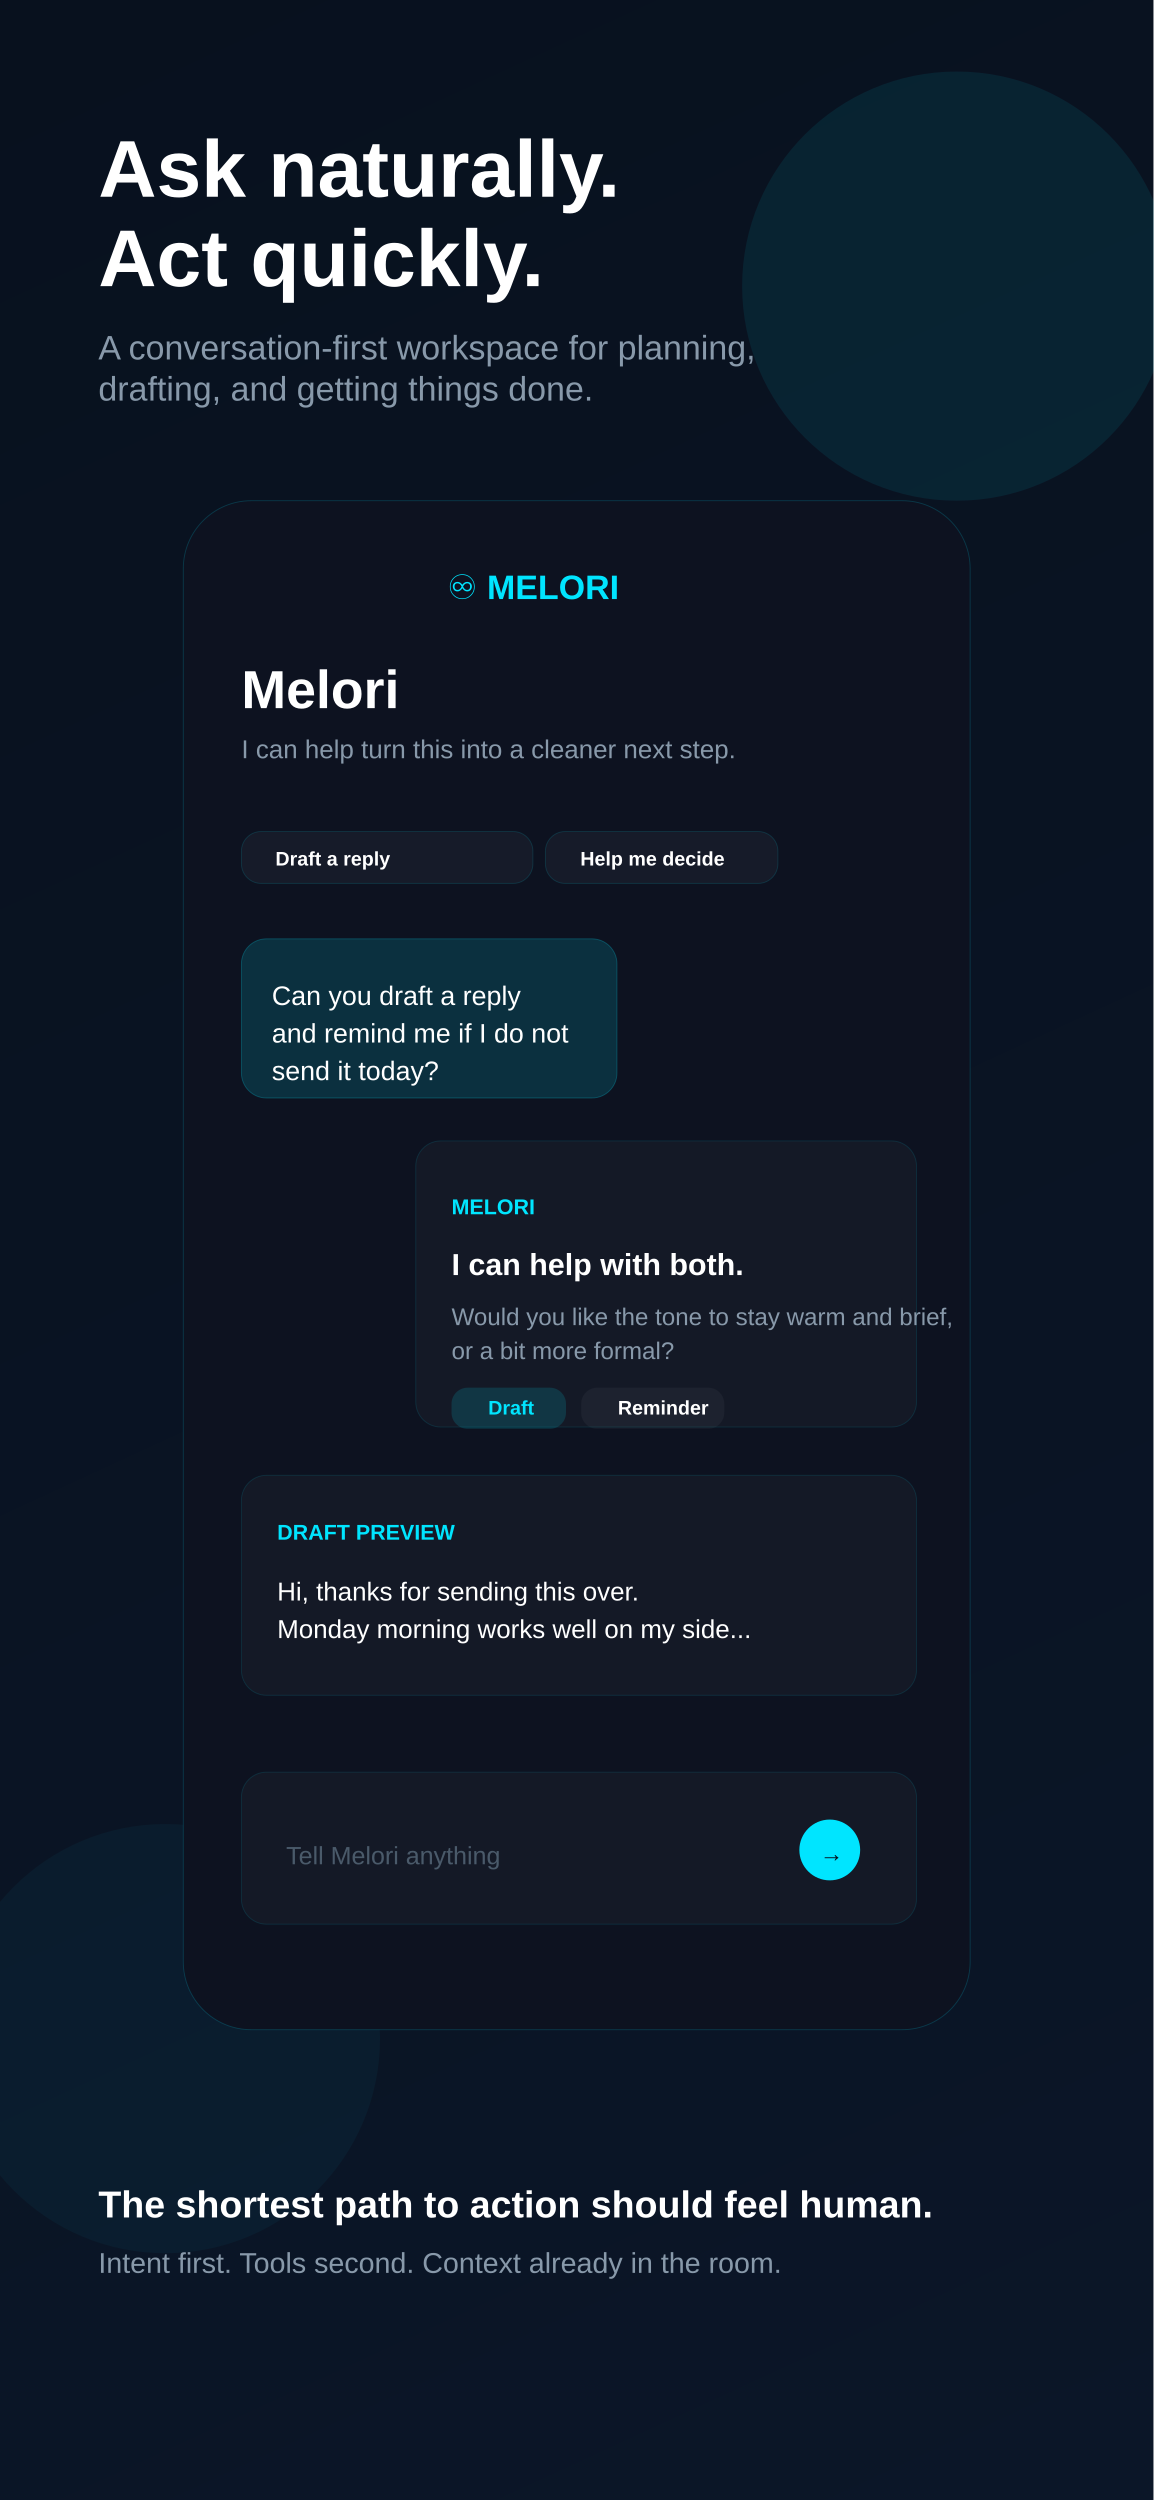
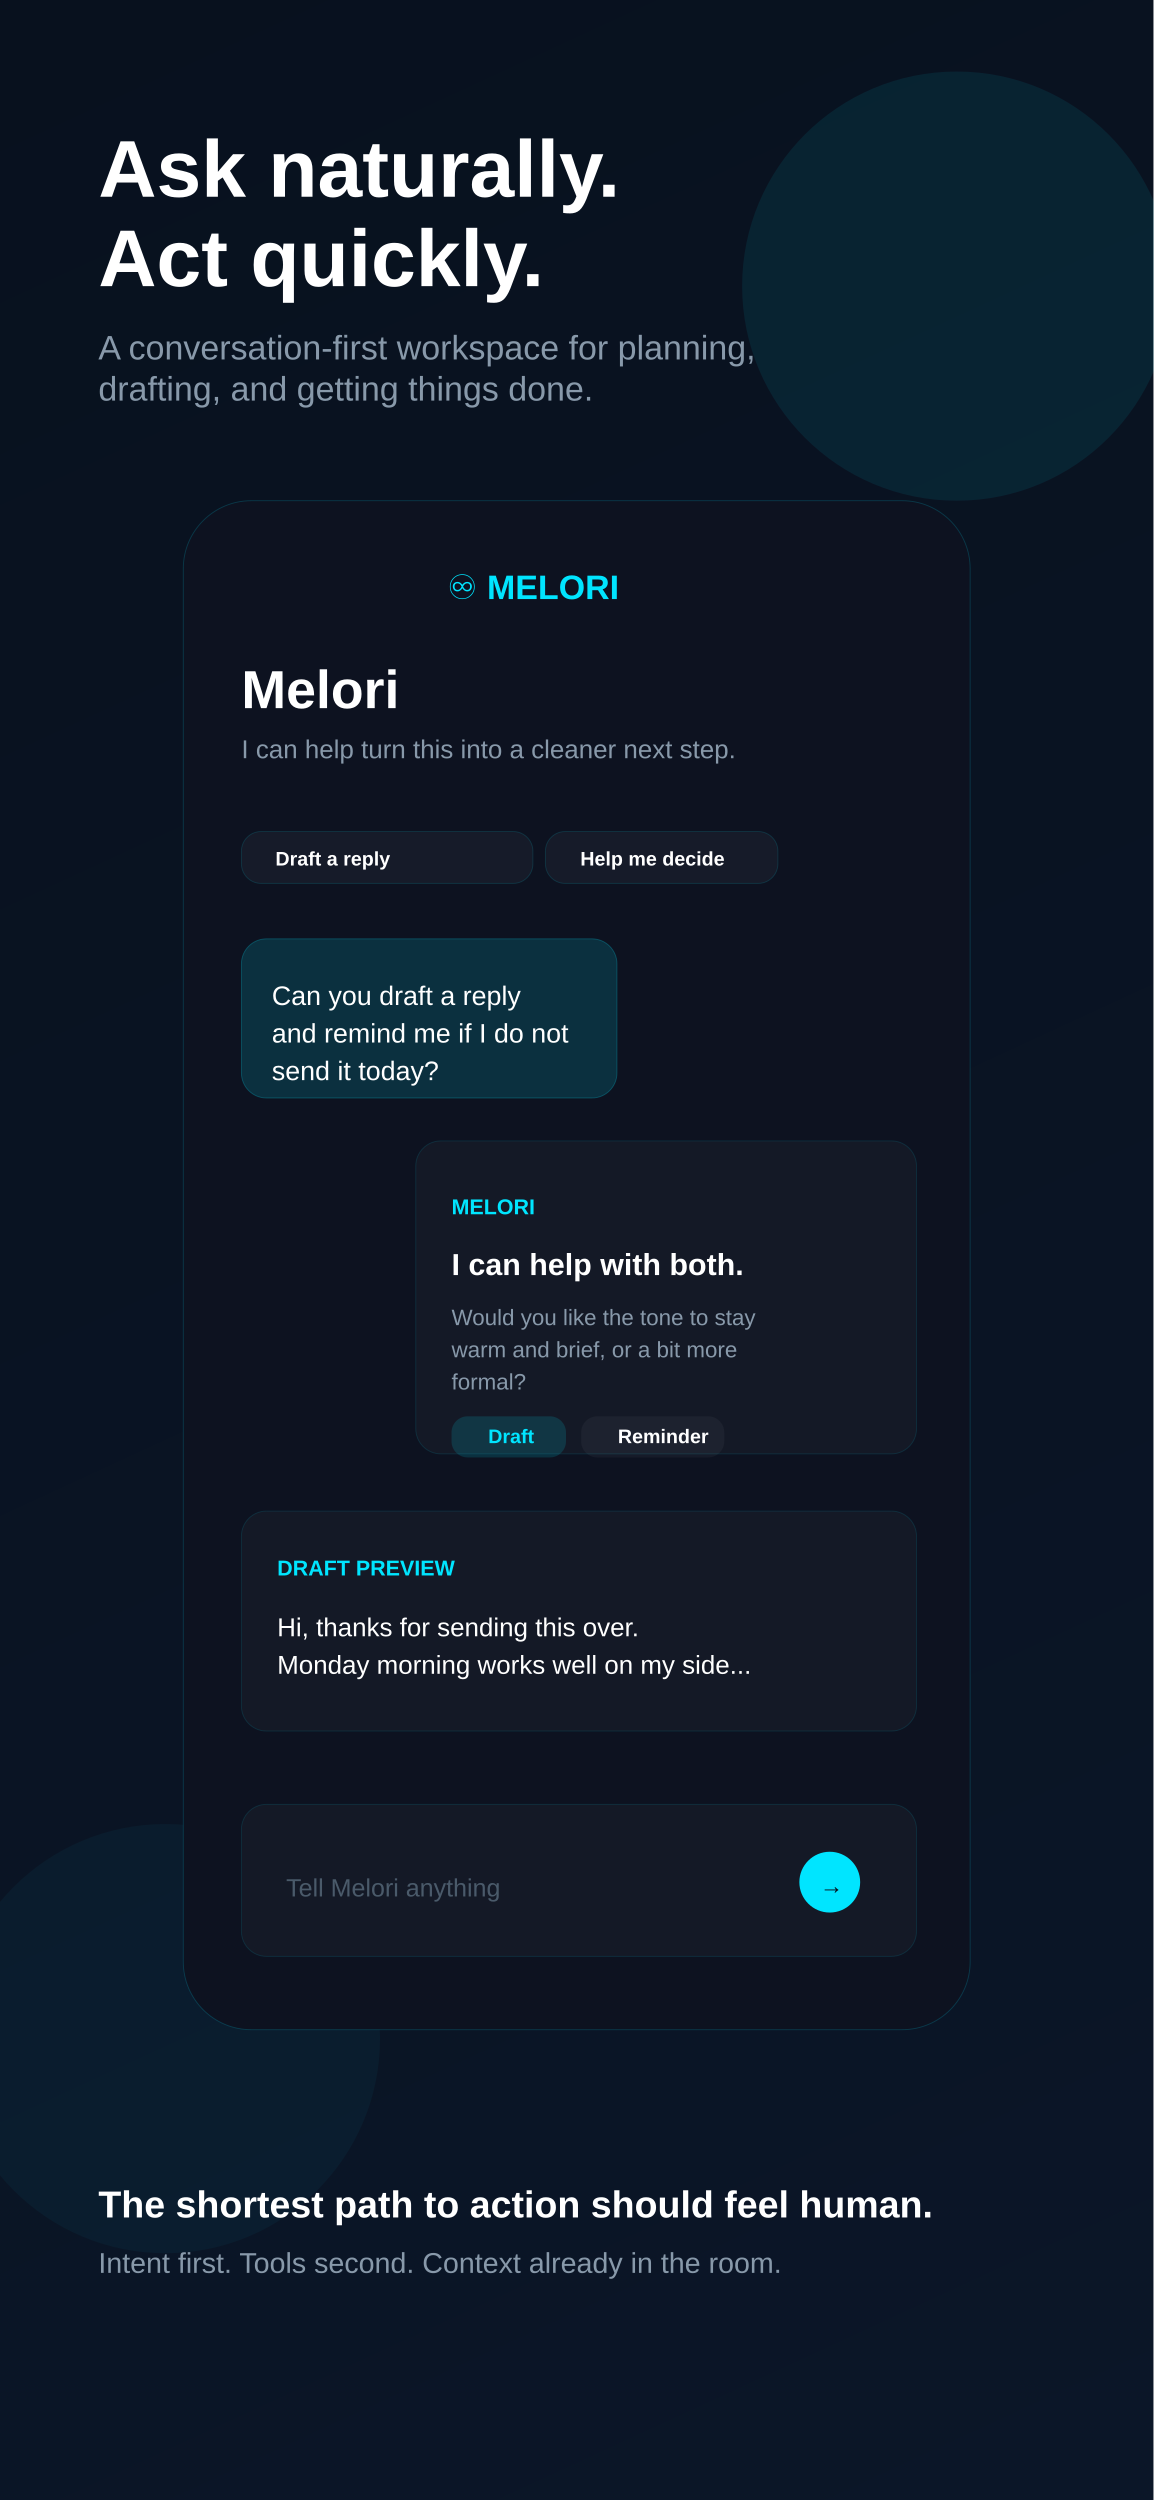
<svg xmlns="http://www.w3.org/2000/svg" width="1290" height="2796" viewBox="0 0 1290 2796" fill="none">
  <defs>
    <linearGradient id="bg" x1="0" y1="0" x2="1290" y2="2796" gradientUnits="userSpaceOnUse">
      <stop stop-color="#08111E" />
      <stop offset="1" stop-color="#0B1628" />
    </linearGradient>
  </defs>
  <rect width="1290" height="2796" fill="url(#bg)" />
  <circle cx="1070" cy="320" r="240" fill="#00E5FF" fill-opacity="0.08" />
  <circle cx="185" cy="2280" r="240" fill="#00E5FF" fill-opacity="0.04" />
  <text x="110" y="220" fill="#FFFFFF" font-size="90" font-family="Avenir Next, Arial, sans-serif" font-weight="700">Ask naturally.</text>
  <text x="110" y="320" fill="#FFFFFF" font-size="90" font-family="Avenir Next, Arial, sans-serif" font-weight="700">Act quickly.</text>
  <text x="110" y="402" fill="#8899AA" font-size="38" font-family="Avenir Next, Arial, sans-serif">A conversation-first workspace for planning,</text>
  <text x="110" y="448" fill="#8899AA" font-size="38" font-family="Avenir Next, Arial, sans-serif">drafting, and getting things done.</text>
  <rect x="205" y="560" width="880" height="1710" rx="76" fill="#0D1220" stroke="rgba(0,229,255,0.18)" />
  <text x="500" y="670" fill="#00E5FF" font-size="38" font-family="Avenir Next, Arial, sans-serif" font-weight="700">♾ MELORI</text>
  <text x="270" y="792" fill="#FFFFFF" font-size="60" font-family="Avenir Next, Arial, sans-serif" font-weight="800">Melori</text>
  <text x="270" y="848" fill="#8899AA" font-size="29" font-family="Avenir Next, Arial, sans-serif">I can help turn this into a cleaner next step.</text>
  <rect x="270" y="930" width="326" height="58" rx="22" fill="rgba(255,255,255,0.04)" stroke="rgba(0,229,255,0.14)" />
  <text x="308" y="968" fill="#FFFFFF" font-size="22" font-family="Avenir Next, Arial, sans-serif" font-weight="700">Draft a reply</text>
  <rect x="610" y="930" width="260" height="58" rx="22" fill="rgba(255,255,255,0.04)" stroke="rgba(0,229,255,0.14)" />
  <text x="649" y="968" fill="#FFFFFF" font-size="22" font-family="Avenir Next, Arial, sans-serif" font-weight="700">Help me decide</text>
  <rect x="270" y="1050" width="420" height="178" rx="28" fill="rgba(0,229,255,0.14)" stroke="rgba(0,229,255,0.24)" />
  <text x="304" y="1124" fill="#FFFFFF" font-size="30" font-family="Avenir Next, Arial, sans-serif">Can you draft a reply</text>
  <text x="304" y="1166" fill="#FFFFFF" font-size="30" font-family="Avenir Next, Arial, sans-serif">and remind me if I do not</text>
  <text x="304" y="1208" fill="#FFFFFF" font-size="30" font-family="Avenir Next, Arial, sans-serif">send it today?</text>
-   <rect x="465" y="1276" width="560" height="320" rx="28" fill="rgba(255,255,255,0.03)" stroke="rgba(0,229,255,0.12)" />
+   <rect x="465" y="1276" width="560" height="350" rx="28" fill="rgba(255,255,255,0.03)" stroke="rgba(0,229,255,0.12)" />
  <text x="505" y="1358" fill="#00E5FF" font-size="24" font-family="Avenir Next, Arial, sans-serif" font-weight="700">MELORI</text>
  <text x="505" y="1426" fill="#FFFFFF" font-size="34" font-family="Avenir Next, Arial, sans-serif" font-weight="700">I can help with both.</text>
-   <text x="505" y="1482" fill="#8899AA" font-size="27" font-family="Avenir Next, Arial, sans-serif">Would you like the tone to stay warm and brief,</text>
-   <text x="505" y="1520" fill="#8899AA" font-size="27" font-family="Avenir Next, Arial, sans-serif">or a bit more formal?</text>
-   <rect x="505" y="1552" width="128" height="46" rx="18" fill="rgba(0,229,255,0.14)" />
-   <text x="546" y="1582" fill="#00E5FF" font-size="22" font-family="Avenir Next, Arial, sans-serif" font-weight="700">Draft</text>
-   <rect x="650" y="1552" width="160" height="46" rx="18" fill="rgba(255,255,255,0.04)" />
-   <text x="691" y="1582" fill="#FFFFFF" font-size="22" font-family="Avenir Next, Arial, sans-serif" font-weight="700">Reminder</text>
-   <rect x="270" y="1650" width="755" height="246" rx="28" fill="rgba(255,255,255,0.03)" stroke="rgba(0,229,255,0.12)" />
-   <text x="310" y="1722" fill="#00E5FF" font-size="24" font-family="Avenir Next, Arial, sans-serif" font-weight="700">DRAFT PREVIEW</text>
-   <text x="310" y="1790" fill="#FFFFFF" font-size="29" font-family="Avenir Next, Arial, sans-serif">Hi, thanks for sending this over.</text>
-   <text x="310" y="1832" fill="#FFFFFF" font-size="29" font-family="Avenir Next, Arial, sans-serif">Monday morning works well on my side...</text>
-   <rect x="270" y="1982" width="755" height="170" rx="28" fill="rgba(255,255,255,0.03)" stroke="rgba(0,229,255,0.12)" />
-   <text x="320" y="2085" fill="#4A5A6A" font-size="28" font-family="Avenir Next, Arial, sans-serif">Tell Melori anything</text>
-   <circle cx="928" cy="2069" r="34" fill="#00E5FF" />
-   <text x="917" y="2082" fill="#07111D" font-size="26" font-family="Avenir Next, Arial, sans-serif" font-weight="700">→</text>
+   <text x="505" y="1482" fill="#8899AA" font-size="25" font-family="Avenir Next, Arial, sans-serif">Would you like the tone to stay</text>
+   <text x="505" y="1518" fill="#8899AA" font-size="25" font-family="Avenir Next, Arial, sans-serif">warm and brief, or a bit more</text>
+   <text x="505" y="1554" fill="#8899AA" font-size="25" font-family="Avenir Next, Arial, sans-serif">formal?</text>
+   <rect x="505" y="1584" width="128" height="46" rx="18" fill="rgba(0,229,255,0.14)" />
+   <text x="546" y="1614" fill="#00E5FF" font-size="22" font-family="Avenir Next, Arial, sans-serif" font-weight="700">Draft</text>
+   <rect x="650" y="1584" width="160" height="46" rx="18" fill="rgba(255,255,255,0.04)" />
+   <text x="691" y="1614" fill="#FFFFFF" font-size="22" font-family="Avenir Next, Arial, sans-serif" font-weight="700">Reminder</text>
+   <rect x="270" y="1690" width="755" height="246" rx="28" fill="rgba(255,255,255,0.03)" stroke="rgba(0,229,255,0.12)" />
+   <text x="310" y="1762" fill="#00E5FF" font-size="24" font-family="Avenir Next, Arial, sans-serif" font-weight="700">DRAFT PREVIEW</text>
+   <text x="310" y="1830" fill="#FFFFFF" font-size="29" font-family="Avenir Next, Arial, sans-serif">Hi, thanks for sending this over.</text>
+   <text x="310" y="1872" fill="#FFFFFF" font-size="29" font-family="Avenir Next, Arial, sans-serif">Monday morning works well on my side...</text>
+   <rect x="270" y="2018" width="755" height="170" rx="28" fill="rgba(255,255,255,0.03)" stroke="rgba(0,229,255,0.12)" />
+   <text x="320" y="2121" fill="#4A5A6A" font-size="28" font-family="Avenir Next, Arial, sans-serif">Tell Melori anything</text>
+   <circle cx="928" cy="2105" r="34" fill="#00E5FF" />
+   <text x="917" y="2118" fill="#07111D" font-size="26" font-family="Avenir Next, Arial, sans-serif" font-weight="700">→</text>
  <text x="110" y="2480" fill="#FFFFFF" font-size="42" font-family="Avenir Next, Arial, sans-serif" font-weight="700">The shortest path to action should feel human.</text>
  <text x="110" y="2542" fill="#8899AA" font-size="32" font-family="Avenir Next, Arial, sans-serif">Intent first. Tools second. Context already in the room.</text>
</svg>
